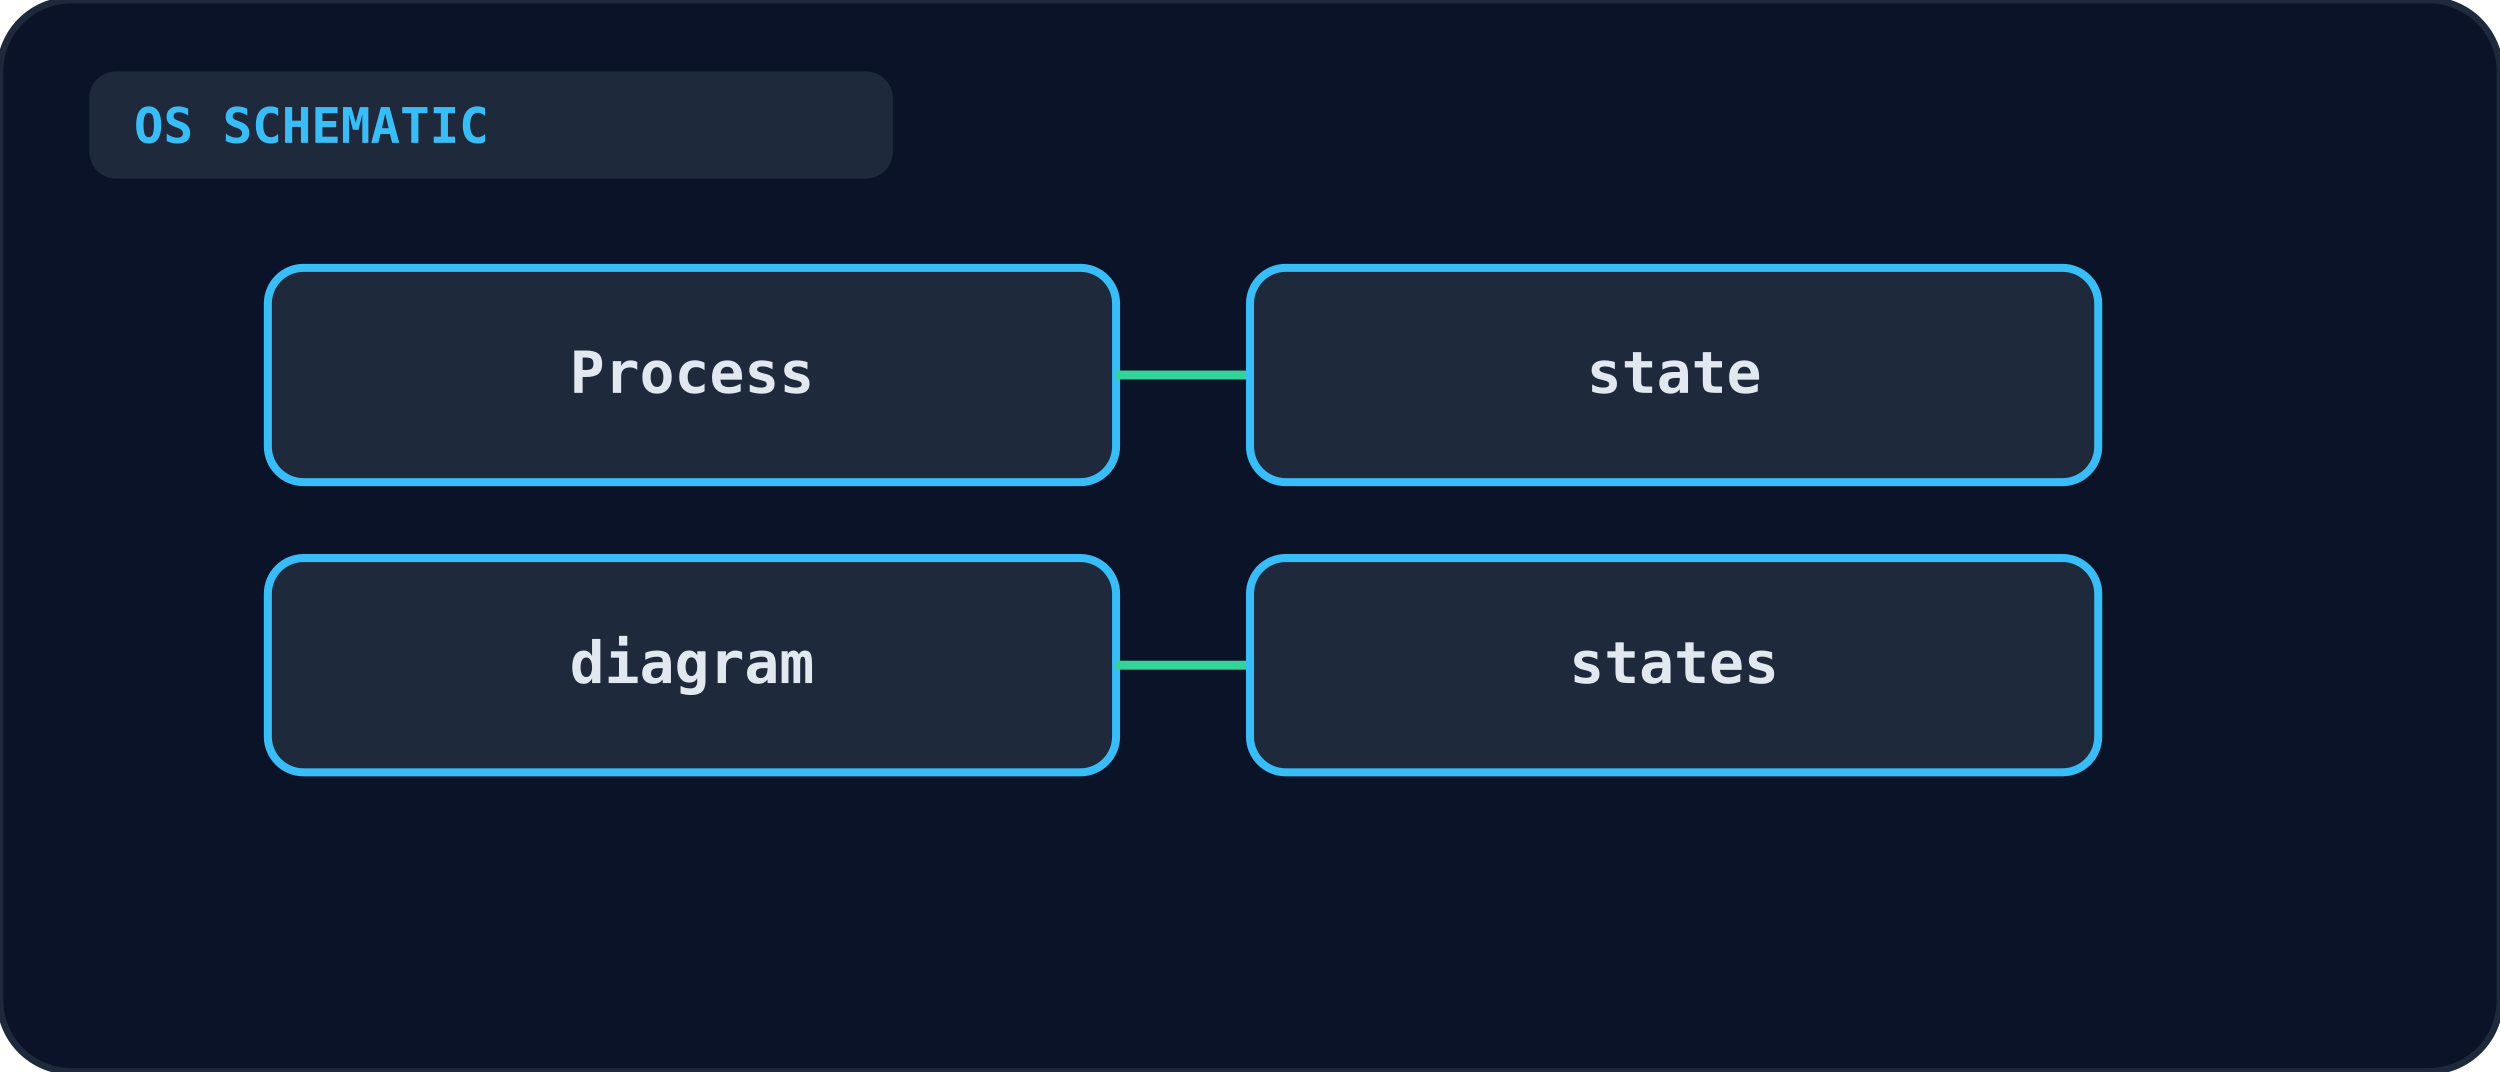
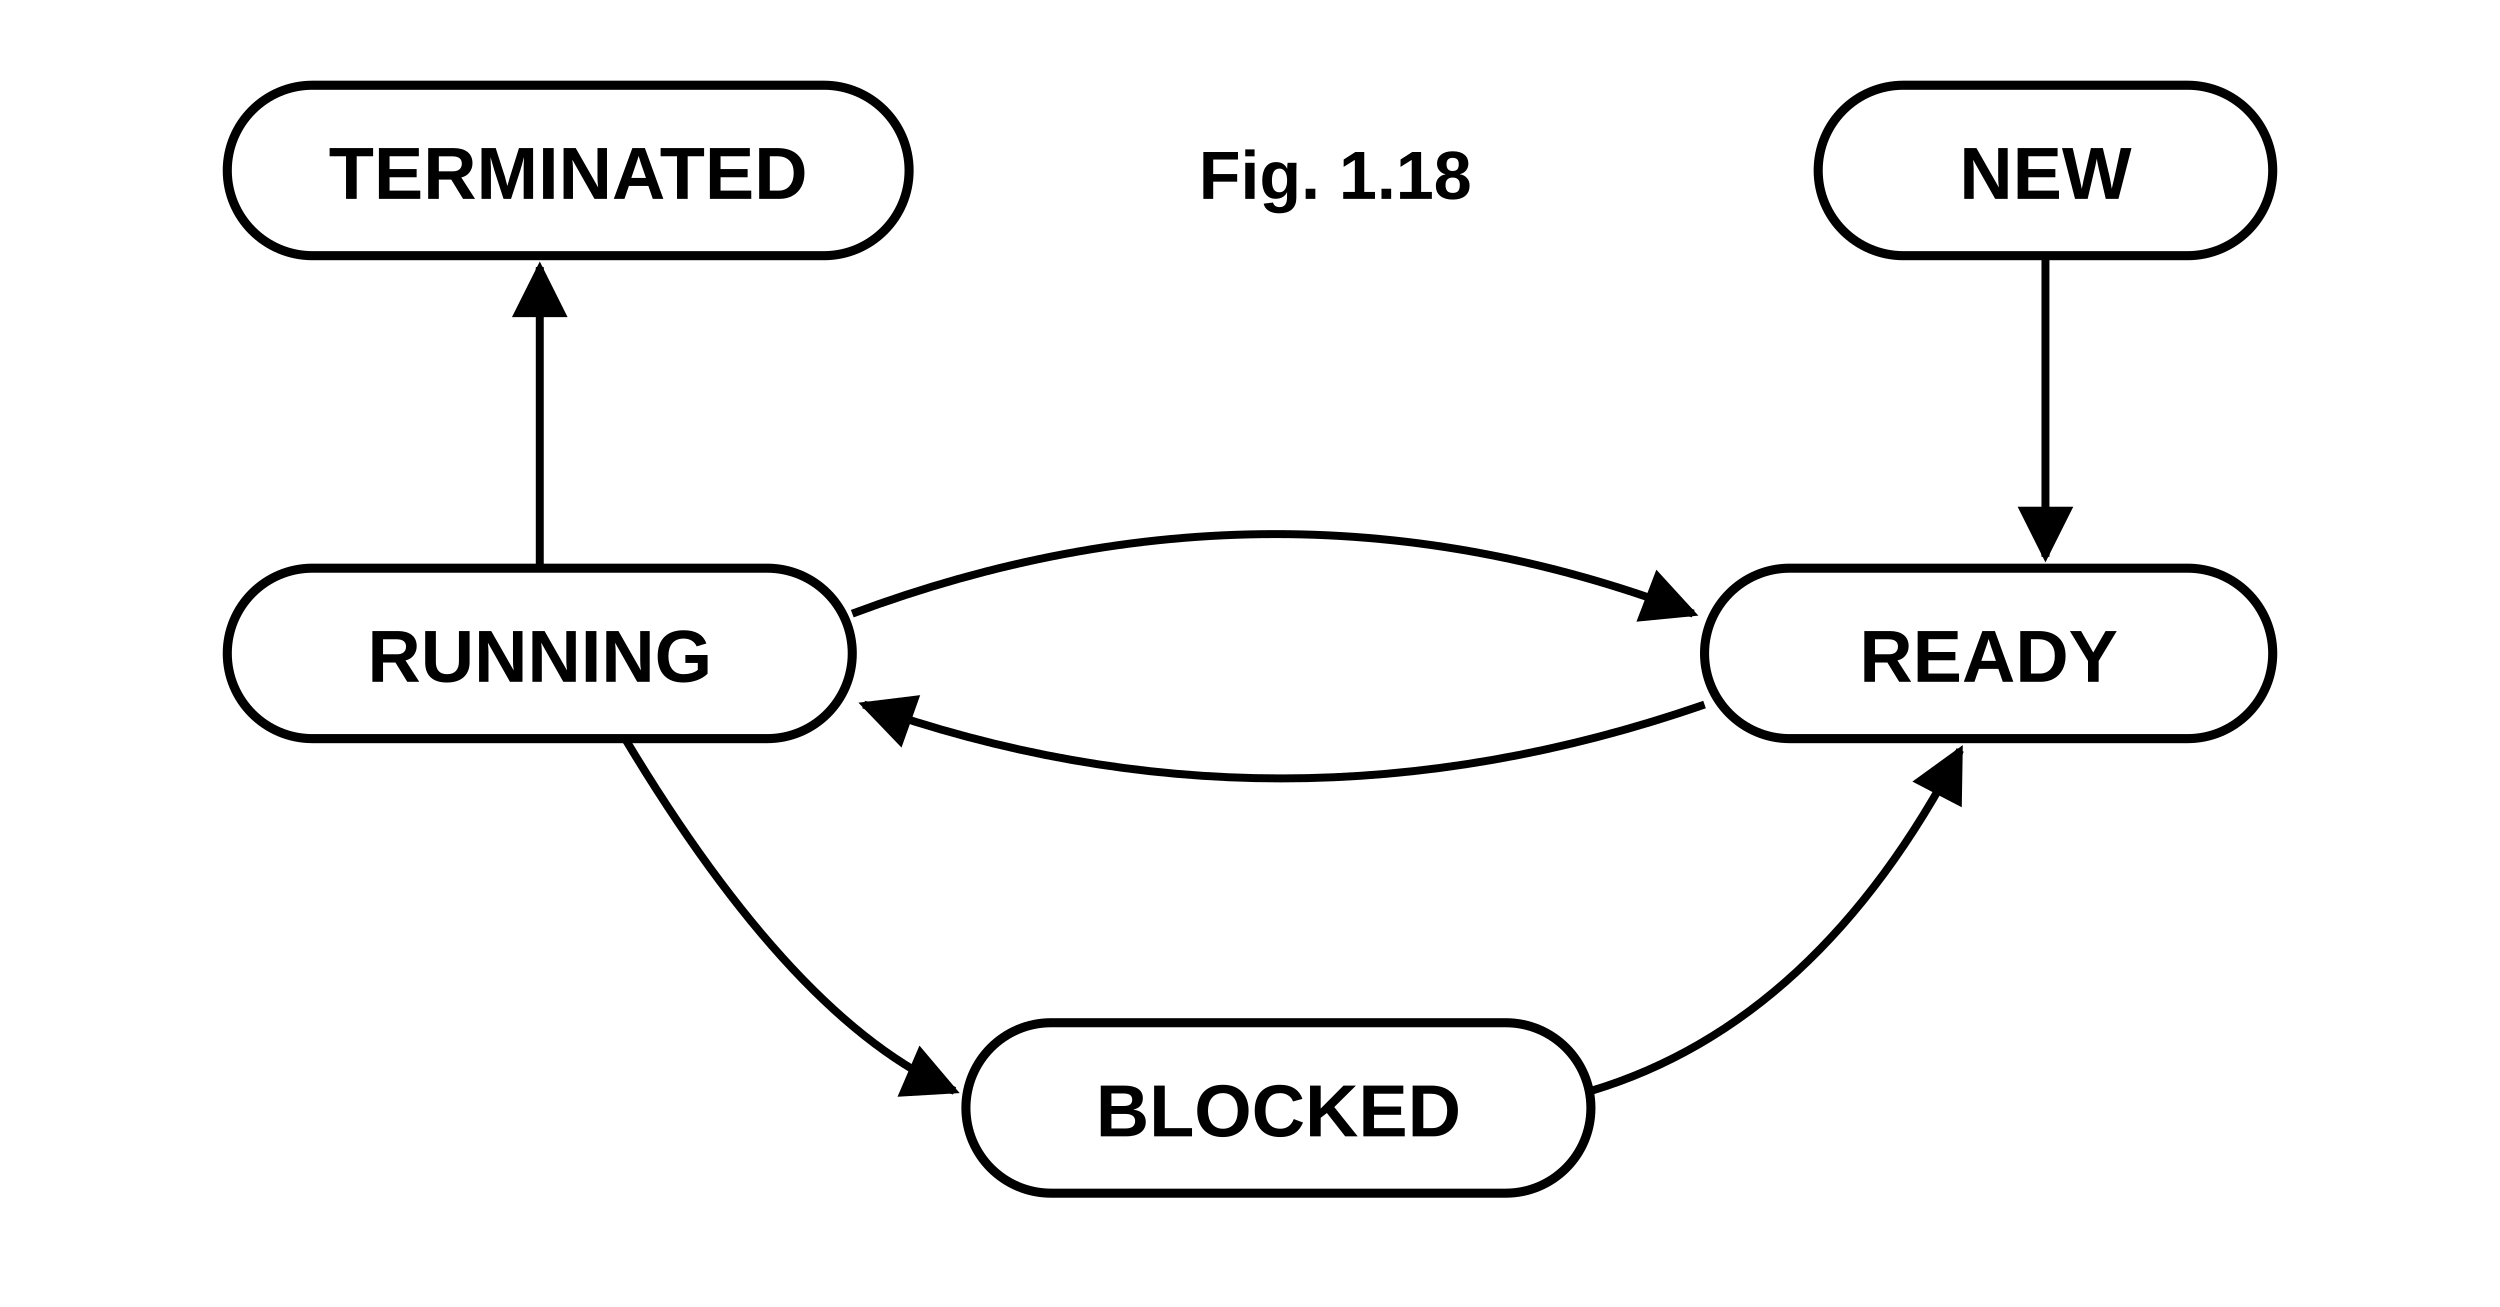
- <svg xmlns="http://www.w3.org/2000/svg" viewBox="0 0 560 240" width="100%" height="100%">
-   <rect width="100%" height="100%" rx="16" fill="#0b1329" stroke="#1e293b" stroke-width="1.5" />
-   <rect x="20" y="16" width="180" height="24" rx="6" fill="#1e293b" />
-   <text x="30" y="32" fill="#38bdf8" font-size="11" font-weight="bold" font-family="monospace">OS SCHEMATIC</text>
-   <g transform="translate(60, 60)">
-     <rect x="0" y="0" width="190" height="48" rx="8" fill="#1e293b" stroke="#38bdf8" stroke-width="1.8" />
-     <text x="95" y="28" text-anchor="middle" fill="#e2e8f0" font-size="13" font-weight="bold" font-family="monospace">Process</text>
-     <line x1="190" y1="24" x2="220" y2="24" stroke="#34d399" stroke-width="2" />
-     <rect x="220" y="0" width="190" height="48" rx="8" fill="#1e293b" stroke="#38bdf8" stroke-width="1.8" />
-     <text x="315" y="28" text-anchor="middle" fill="#e2e8f0" font-size="13" font-weight="bold" font-family="monospace">state</text>
-     <rect x="0" y="65" width="190" height="48" rx="8" fill="#1e293b" stroke="#38bdf8" stroke-width="1.8" />
-     <text x="95" y="93" text-anchor="middle" fill="#e2e8f0" font-size="13" font-weight="bold" font-family="monospace">diagram</text>
-     <line x1="190" y1="89" x2="220" y2="89" stroke="#34d399" stroke-width="2" />
-     <rect x="220" y="65" width="190" height="48" rx="8" fill="#1e293b" stroke="#38bdf8" stroke-width="1.8" />
-     <text x="315" y="93" text-anchor="middle" fill="#e2e8f0" font-size="13" font-weight="bold" font-family="monospace">states</text>
+ <svg xmlns="http://www.w3.org/2000/svg" viewBox="0 0 440 230" fill="none" stroke="currentColor" font-family="Arial, Helvetica, sans-serif" font-size="13" role="img" aria-label="Fig. 1.18: process state transition diagram. NEW goes to READY; READY goes to RUNNING; RUNNING goes back to READY; RUNNING goes to BLOCKED; BLOCKED goes to READY; RUNNING goes to TERMINATED.">
+   <defs>
+     <marker id="ah-1996-18" viewBox="0 0 10 10" refX="9" refY="5" markerWidth="7" markerHeight="7" orient="auto-start-reverse">
+       <path d="M0 0 L10 5 L0 10 z" fill="currentColor" stroke="none" />
+     </marker>
+   </defs>
+   <g stroke-width="1.6">
+     <rect x="40" y="15" width="120" height="30" rx="15" />
+     <rect x="320" y="15" width="80" height="30" rx="15" />
+     <rect x="40" y="100" width="110" height="30" rx="15" />
+     <rect x="300" y="100" width="100" height="30" rx="15" />
+     <rect x="170" y="180" width="110" height="30" rx="15" />
+   </g>
+   <g stroke-width="1.4" marker-end="url(#ah-1996-18)">
+     <line x1="360" y1="45" x2="360" y2="98" />
+     <line x1="95" y1="100" x2="95" y2="47" />
+     <path d="M150 108 Q225 80 298 108" />
+     <path d="M300 124 Q225 150 152 124" />
+     <path d="M110 130 Q140 180 168 192" />
+     <path d="M280 192 Q320 180 345 132" />
+   </g>
+   <g fill="currentColor" stroke="none" text-anchor="middle" font-weight="bold">
+     <text x="100" y="35">TERMINATED</text>
+     <text x="360" y="35">NEW</text>
+     <text x="95" y="120">RUNNING</text>
+     <text x="350" y="120">READY</text>
+     <text x="225" y="200">BLOCKED</text>
+     <text x="235" y="35" font-size="12">Fig. 1.18</text>
  </g>
</svg>
